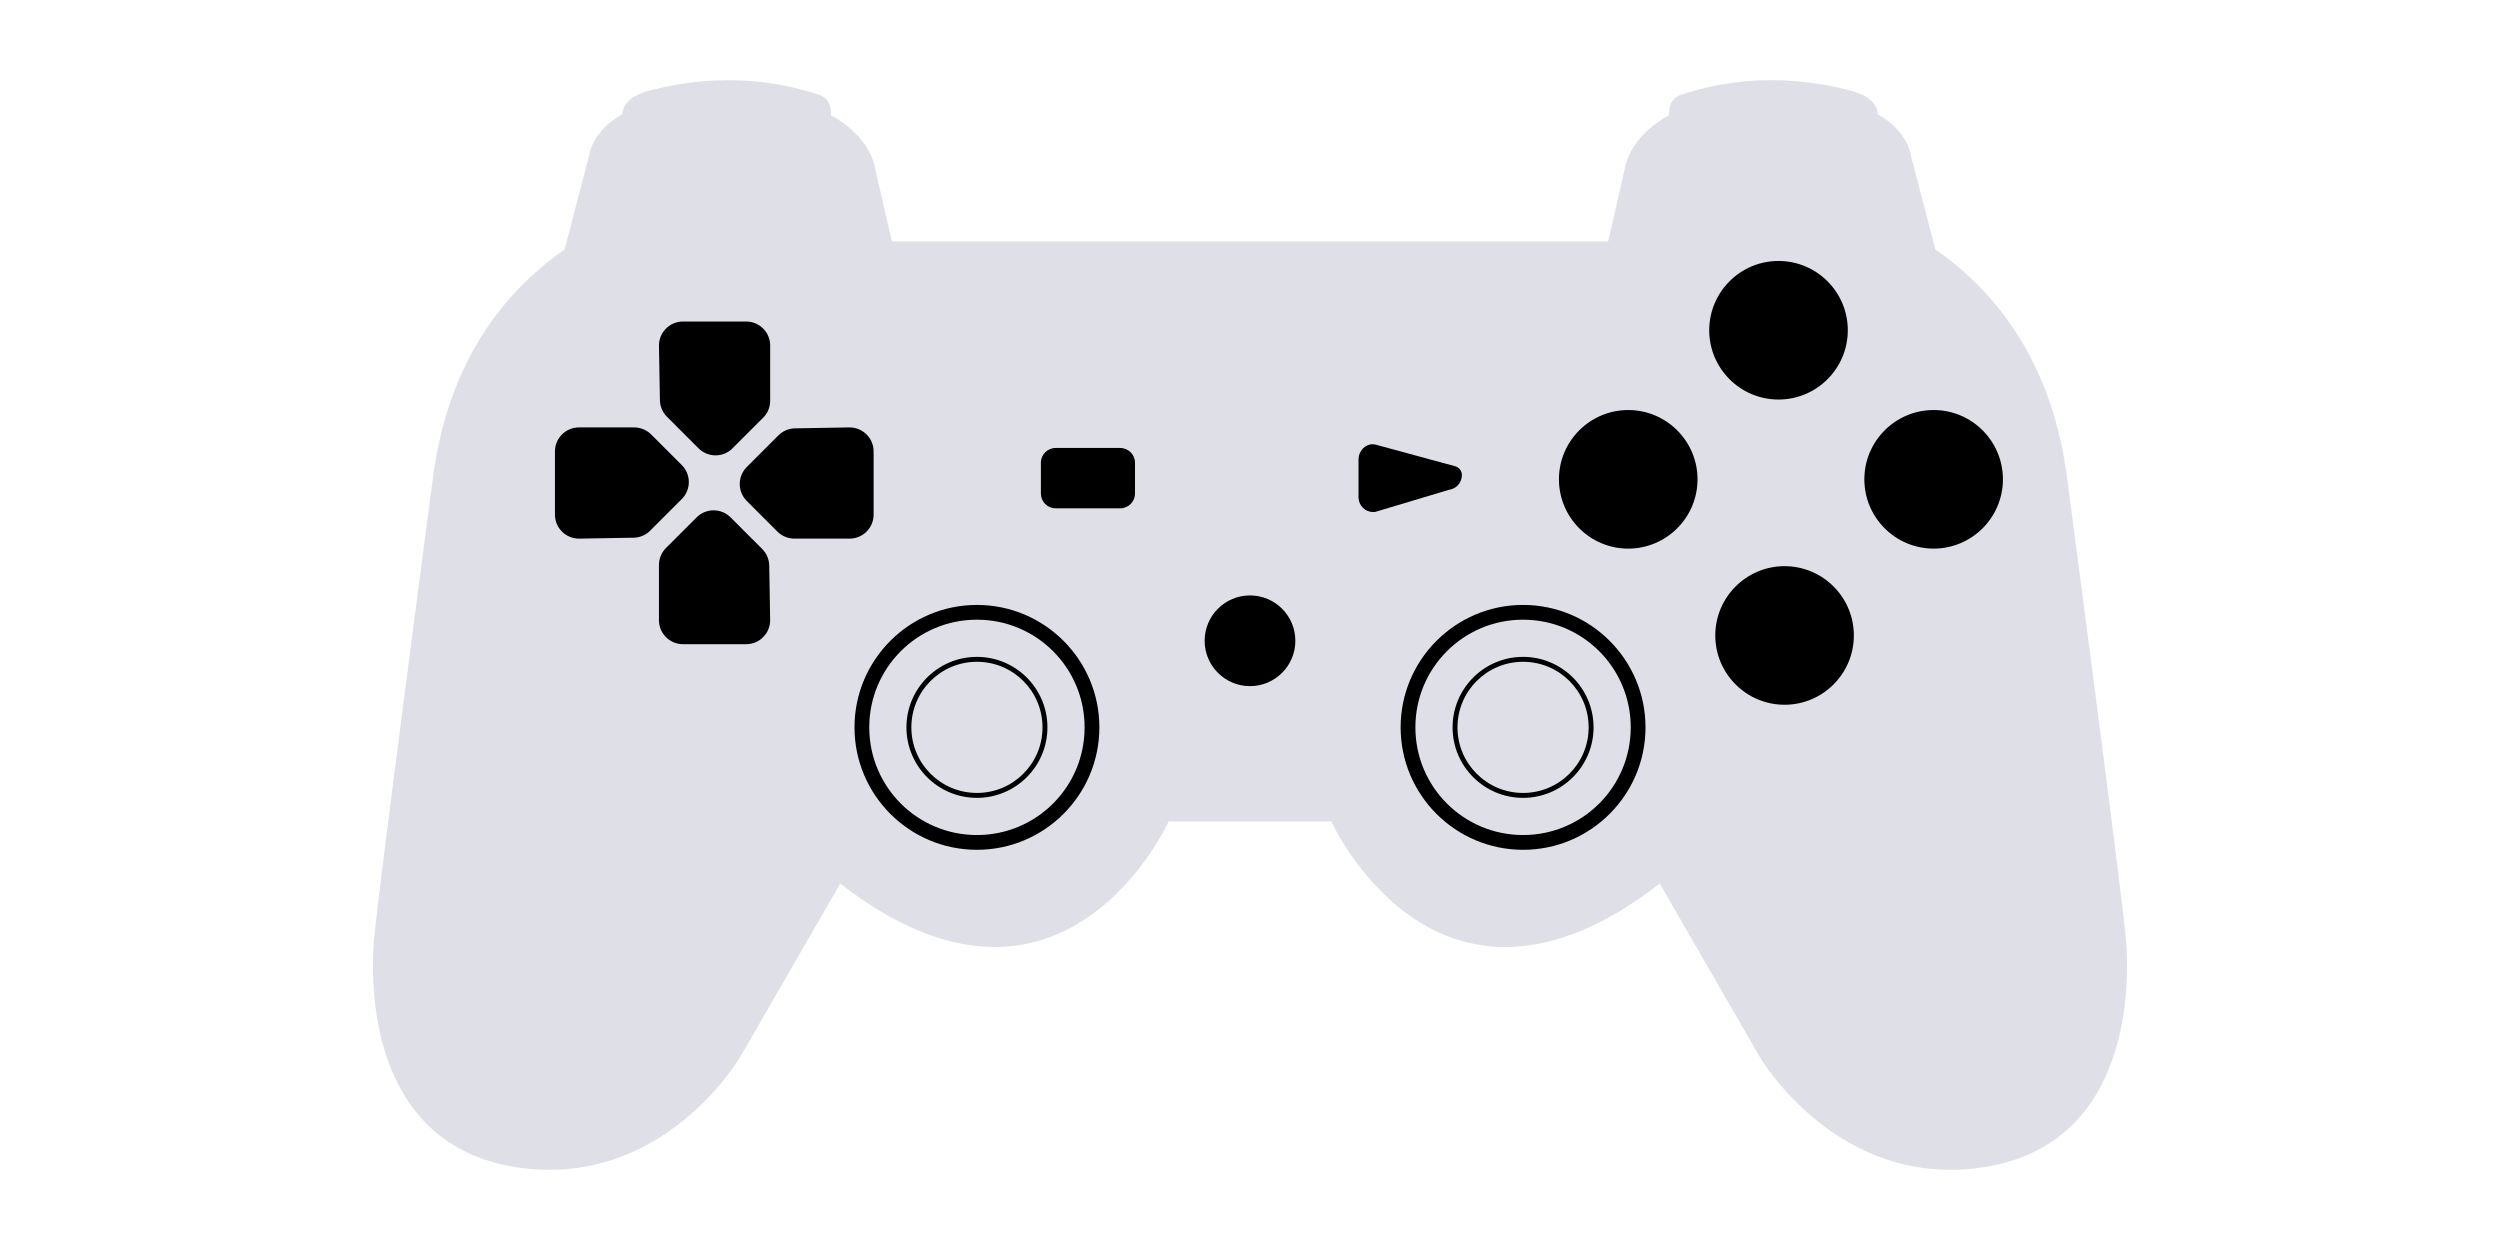
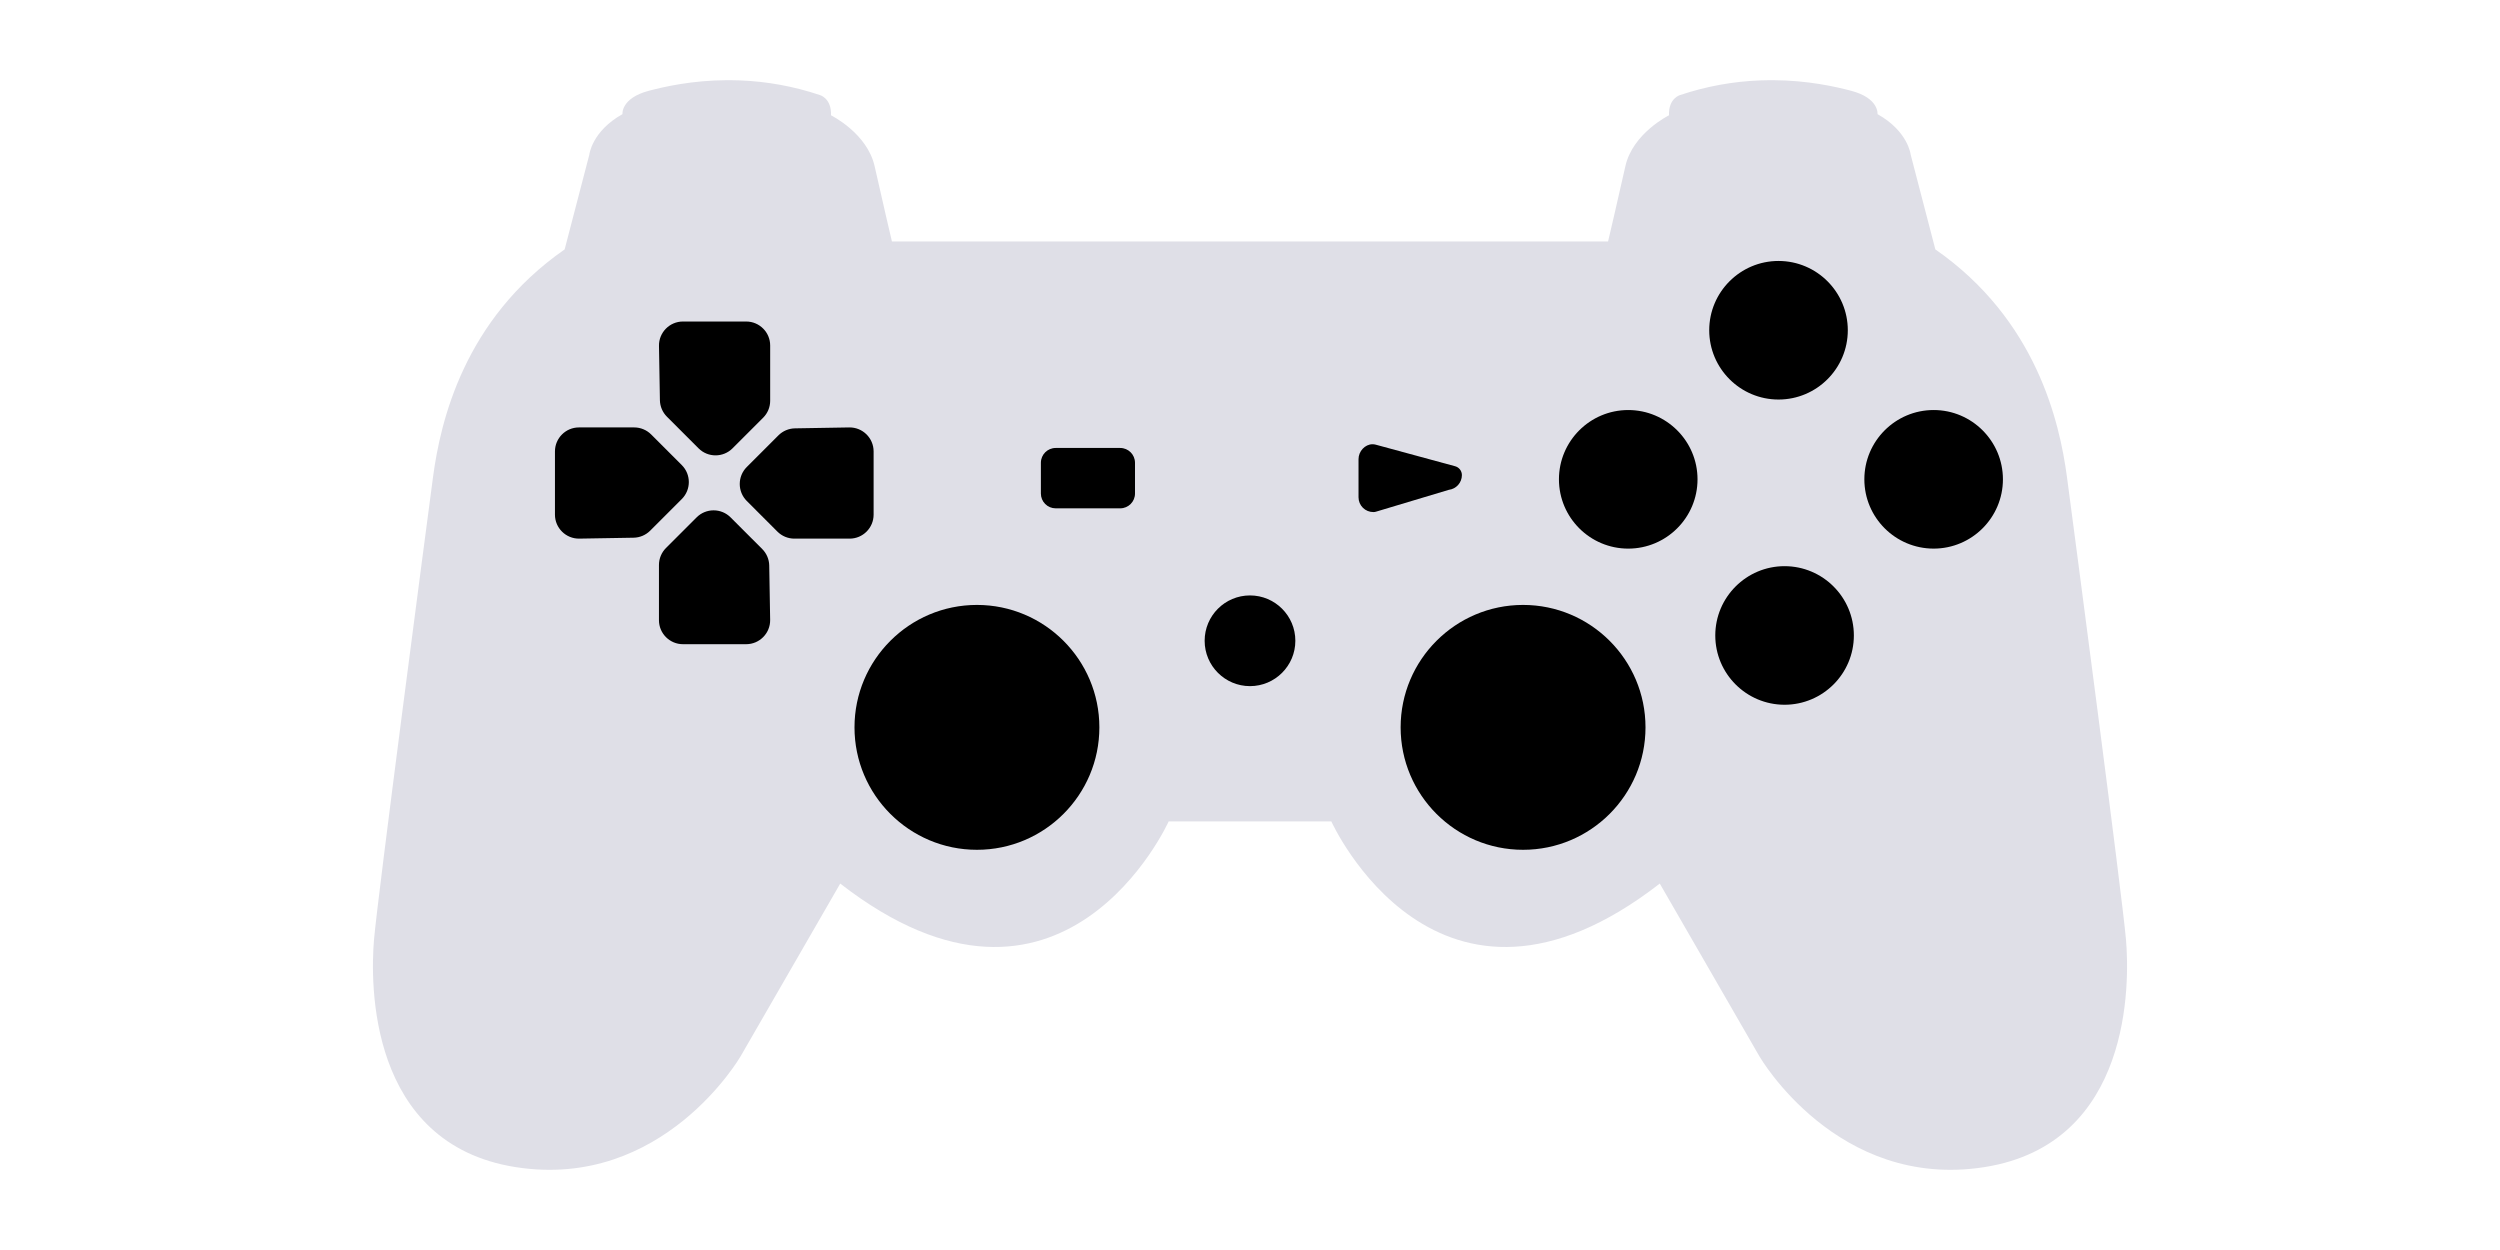
- <svg xmlns="http://www.w3.org/2000/svg" xml:space="preserve" width="1000" height="500">
-   <path d="M290.767 32.071c-13.854.072-24.865 2.57-31.186 4.227-11.309 2.969-10.591 9.36-10.591 9.36-12.284 6.87-13.268 16.234-13.268 16.234l-9.861 37.865c-40.328 28.051-49.691 68.921-52.65 91.047-2.939 22.152-22.126 167.8-23.602 184.996-1.485 17.236-2.466 81.68 56.592 91.04 59.053 9.323 90.03-44.305 90.03-44.305l39.86-69.105c89.052 69.105 131.373-24.86 131.373-24.86h65.072s42.32 93.965 131.373 24.86l39.86 69.105s30.978 53.628 90.031 44.305c59.058-9.36 58.074-73.804 56.592-91.04-1.476-17.196-20.665-162.844-23.605-184.995-2.956-22.127-12.32-62.997-52.648-91.047l-9.861-37.865s-.985-9.365-13.268-16.235c0 0 .718-6.391-10.591-9.358-6.322-1.66-17.332-4.156-31.186-4.229h-1.23a119 119 0 0 0-3.794.081 114.1 114.1 0 0 0-32.17 5.875s-4.69 1.23-4.445 8.096c0 0-14.53 7.165-17.456 20.422-2.966 13.306-6.908 30.04-6.908 30.04H356.77s-3.942-16.734-6.908-30.04c-2.926-13.257-17.456-20.422-17.456-20.422.246-6.867-4.445-8.096-4.445-8.096a114.1 114.1 0 0 0-32.17-5.875 118 118 0 0 0-3.795-.08z" style="fill:#dfdfe7;stroke-width:1.187;fill-opacity:1" />
-   <path d="M499.998 238.171c-10.01 0-18.14 8.131-18.14 18.14s8.132 18.142 18.14 18.142c10.01 0 18.143-8.133 18.143-18.143s-8.133-18.139-18.143-18.139" style="baseline-shift:baseline;display:inline;overflow:visible;vector-effect:none;fill:#000;fill-opacity:1;stroke-width:1.187;stop-color:#000" />
-   <path d="M273.17 128.605c-5.34.006-9.665 4.408-9.577 9.747l.37 21.716a9.58 9.58 0 0 0 2.804 6.61l12.674 12.674c3.733 3.728 9.815 3.728 13.549 0l12.267-12.263a9.58 9.58 0 0 0 2.814-6.774v-22.122c0-5.281-4.306-9.587-9.588-9.587zm-41.6 42.366c-5.28 0-9.583 4.302-9.587 9.581v24.185l-.002 1.126c-.001 5.347 4.409 9.68 9.754 9.587l21.716-.368a9.6 9.6 0 0 0 6.611-2.806l12.673-12.674c3.728-3.733 3.728-9.816 0-13.549l-12.269-12.27h-.002a9.6 9.6 0 0 0-6.773-2.812zm108.134 0-21.725.37a9.58 9.58 0 0 0-6.608 2.805l-12.674 12.675h-.002c-3.728 3.735-3.728 9.816 0 13.55h.002l12.266 12.268a9.58 9.58 0 0 0 6.773 2.814h22.12c5.281 0 9.587-4.306 9.587-9.588V181.68h.002v-1.128c-.004-5.34-4.403-9.665-9.742-9.58m-54.262 33.166a9.56 9.56 0 0 0-6.776 2.795l-12.27 12.267a9.6 9.6 0 0 0-2.812 6.777v22.12c.004 5.28 4.309 9.581 9.587 9.581h25.314c5.339-.004 9.665-4.403 9.577-9.741v-.002l-.369-21.717a9.58 9.58 0 0 0-2.804-6.61l-12.674-12.675a9.56 9.56 0 0 0-6.774-2.795" style="baseline-shift:baseline;display:inline;overflow:visible;vector-effect:none;fill:#000;stroke-width:1.128;stop-color:#000" />
-   <path d="M422.273 179.186a5.925 5.925 0 0 0-5.92 5.923v12.289a5.91 5.91 0 0 0 5.92 5.937h25.81a5.925 5.925 0 0 0 5.917-5.937v-12.29a5.925 5.925 0 0 0-5.918-5.922z" style="fill:#000;fill-opacity:1;fill-rule:evenodd;stroke-width:.513;stroke-linecap:round;stroke-miterlimit:7;paint-order:stroke markers fill" />
-   <path d="M548.984 177.695c-2.976.02-5.574 2.814-5.574 5.952v15.283a5.9 5.9 0 0 0 5.936 5.895 3.3 3.3 0 0 0 1.04-.148l29.137-8.743a5.95 5.95 0 0 0 5.236-5.897 3.67 3.67 0 0 0-2.714-3.541l-31.766-8.632a4.8 4.8 0 0 0-1.295-.169" style="fill:#000;fill-opacity:1;fill-rule:evenodd;stroke:none;stroke-width:.649;stroke-linecap:round;stroke-miterlimit:7;paint-order:stroke markers fill" />
-   <path d="M711.407 104.383c-15.286 0-27.718 12.432-27.718 27.718s12.432 27.715 27.718 27.715 27.715-12.428 27.715-27.715c0-15.288-12.43-27.717-27.715-27.717m-60.113 59.63c-15.286 0-27.717 12.43-27.717 27.716s12.431 27.718 27.717 27.718 27.716-12.432 27.716-27.718-12.43-27.718-27.716-27.718m122.164 0c-15.287 0-27.717 12.43-27.717 27.717s12.431 27.717 27.717 27.717 27.713-12.431 27.713-27.717-12.427-27.718-27.713-27.718m-59.629 62.455c-15.285 0-27.716 12.432-27.716 27.719S698.544 281.9 713.83 281.9s27.716-12.429 27.716-27.715-12.43-27.718-27.716-27.718" style="baseline-shift:baseline;display:inline;overflow:visible;vector-effect:none;fill:#000;fill-opacity:1;stroke-width:1.187;stop-color:#000" />
-   <path d="M609.226 241.97c-27.024 0-48.975 21.95-48.975 48.976 0 27.025 21.95 48.975 48.975 48.975s48.975-21.95 48.975-48.975-21.95-48.975-48.975-48.975m0 5.904c23.81 0 43.07 19.26 43.07 43.07s-19.258 43.07-43.07 43.07c-23.81 0-43.07-19.258-43.07-43.07 0-23.81 19.259-43.07 43.07-43.07" style="baseline-shift:baseline;display:inline;overflow:visible;vector-effect:none;fill:#000;stroke-width:.984;stop-color:#000" />
-   <path d="M609.225 262.747c-15.561 0-28.197 12.638-28.197 28.2 0 15.56 12.636 28.197 28.197 28.197s28.2-12.638 28.2-28.198-12.638-28.199-28.2-28.199m0 1.969h.002c14.498 0 26.229 11.733 26.229 26.23s-11.733 26.229-26.23 26.229c-14.499 0-26.23-11.732-26.23-26.23 0-14.497 11.731-26.228 26.23-26.229" style="baseline-shift:baseline;display:inline;overflow:visible;vector-effect:none;fill:#000;stroke-width:.984;stop-color:#000" />
-   <path d="M609.226 241.97c-27.024 0-48.975 21.95-48.975 48.976 0 27.025 21.95 48.975 48.975 48.975s48.975-21.95 48.975-48.975-21.95-48.975-48.975-48.975m0 5.904c23.81 0 43.07 19.26 43.07 43.07s-19.258 43.07-43.07 43.07c-23.81 0-43.07-19.258-43.07-43.07 0-23.81 19.259-43.07 43.07-43.07" style="baseline-shift:baseline;display:inline;overflow:visible;vector-effect:none;fill:#000;stroke-width:.984;stop-color:#000" transform="translate(-218.453)" />
-   <path d="M609.225 262.747c-15.561 0-28.197 12.638-28.197 28.2 0 15.56 12.636 28.197 28.197 28.197s28.2-12.638 28.2-28.198-12.638-28.199-28.2-28.199m0 1.969h.002c14.498 0 26.229 11.733 26.229 26.23s-11.733 26.229-26.23 26.229c-14.499 0-26.23-11.732-26.23-26.23 0-14.497 11.731-26.228 26.23-26.229" style="baseline-shift:baseline;display:inline;overflow:visible;vector-effect:none;fill:#000;stroke-width:.984;stop-color:#000" transform="translate(-218.453)" />
+ <svg xmlns="http://www.w3.org/2000/svg" xml:space="preserve" width="1000" height="500" version="1.1" id="svg10">
+   <defs id="defs10" />
+   <path d="M290.767 32.071c-13.854.072-24.865 2.57-31.186 4.227-11.309 2.969-10.591 9.36-10.591 9.36-12.284 6.87-13.268 16.234-13.268 16.234l-9.861 37.865c-40.328 28.051-49.691 68.921-52.65 91.047-2.939 22.152-22.126 167.8-23.602 184.996-1.485 17.236-2.466 81.68 56.592 91.04 59.053 9.323 90.03-44.305 90.03-44.305l39.86-69.105c89.052 69.105 131.373-24.86 131.373-24.86h65.072s42.32 93.965 131.373 24.86l39.86 69.105s30.978 53.628 90.031 44.305c59.058-9.36 58.074-73.804 56.592-91.04-1.476-17.196-20.665-162.844-23.605-184.995-2.956-22.127-12.32-62.997-52.648-91.047l-9.861-37.865s-.985-9.365-13.268-16.235c0 0 .718-6.391-10.591-9.358-6.322-1.66-17.332-4.156-31.186-4.229h-1.23a119 119 0 0 0-3.794.081 114.1 114.1 0 0 0-32.17 5.875s-4.69 1.23-4.445 8.096c0 0-14.53 7.165-17.456 20.422-2.966 13.306-6.908 30.04-6.908 30.04H356.77s-3.942-16.734-6.908-30.04c-2.926-13.257-17.456-20.422-17.456-20.422.246-6.867-4.445-8.096-4.445-8.096a114.1 114.1 0 0 0-32.17-5.875 118 118 0 0 0-3.795-.08z" style="fill:#dfdfe7;stroke-width:1.187;fill-opacity:1" id="path1" />
+   <path d="M499.998 238.171c-10.01 0-18.14 8.131-18.14 18.14s8.132 18.142 18.14 18.142c10.01 0 18.143-8.133 18.143-18.143s-8.133-18.139-18.143-18.139" style="baseline-shift:baseline;display:inline;overflow:visible;vector-effect:none;fill:#000;fill-opacity:1;stroke-width:1.187;stop-color:#000" id="path2" />
+   <path d="M273.17 128.605c-5.34.006-9.665 4.408-9.577 9.747l.37 21.716a9.58 9.58 0 0 0 2.804 6.61l12.674 12.674c3.733 3.728 9.815 3.728 13.549 0l12.267-12.263a9.58 9.58 0 0 0 2.814-6.774v-22.122c0-5.281-4.306-9.587-9.588-9.587zm-41.6 42.366c-5.28 0-9.583 4.302-9.587 9.581v24.185l-.002 1.126c-.001 5.347 4.409 9.68 9.754 9.587l21.716-.368a9.6 9.6 0 0 0 6.611-2.806l12.673-12.674c3.728-3.733 3.728-9.816 0-13.549l-12.269-12.27h-.002a9.6 9.6 0 0 0-6.773-2.812zm108.134 0-21.725.37a9.58 9.58 0 0 0-6.608 2.805l-12.674 12.675h-.002c-3.728 3.735-3.728 9.816 0 13.55h.002l12.266 12.268a9.58 9.58 0 0 0 6.773 2.814h22.12c5.281 0 9.587-4.306 9.587-9.588V181.68h.002v-1.128c-.004-5.34-4.403-9.665-9.742-9.58m-54.262 33.166a9.56 9.56 0 0 0-6.776 2.795l-12.27 12.267a9.6 9.6 0 0 0-2.812 6.777v22.12c.004 5.28 4.309 9.581 9.587 9.581h25.314c5.339-.004 9.665-4.403 9.577-9.741v-.002l-.369-21.717a9.58 9.58 0 0 0-2.804-6.61l-12.674-12.675a9.56 9.56 0 0 0-6.774-2.795" style="baseline-shift:baseline;display:inline;overflow:visible;vector-effect:none;fill:#000;stroke-width:1.128;stop-color:#000" id="path3" />
+   <path d="M422.273 179.186a5.925 5.925 0 0 0-5.92 5.923v12.289a5.91 5.91 0 0 0 5.92 5.937h25.81a5.925 5.925 0 0 0 5.917-5.937v-12.29a5.925 5.925 0 0 0-5.918-5.922z" style="fill:#000;fill-opacity:1;fill-rule:evenodd;stroke-width:.513;stroke-linecap:round;stroke-miterlimit:7;paint-order:stroke markers fill" id="path4" />
+   <path d="M548.984 177.695c-2.976.02-5.574 2.814-5.574 5.952v15.283a5.9 5.9 0 0 0 5.936 5.895 3.3 3.3 0 0 0 1.04-.148l29.137-8.743a5.95 5.95 0 0 0 5.236-5.897 3.67 3.67 0 0 0-2.714-3.541l-31.766-8.632a4.8 4.8 0 0 0-1.295-.169" style="fill:#000;fill-opacity:1;fill-rule:evenodd;stroke:none;stroke-width:.649;stroke-linecap:round;stroke-miterlimit:7;paint-order:stroke markers fill" id="path5" />
+   <path d="M711.407 104.383c-15.286 0-27.718 12.432-27.718 27.718s12.432 27.715 27.718 27.715 27.715-12.428 27.715-27.715c0-15.288-12.43-27.717-27.715-27.717m-60.113 59.63c-15.286 0-27.717 12.43-27.717 27.716s12.431 27.718 27.717 27.718 27.716-12.432 27.716-27.718-12.43-27.718-27.716-27.718m122.164 0c-15.287 0-27.717 12.43-27.717 27.717s12.431 27.717 27.717 27.717 27.713-12.431 27.713-27.717-12.427-27.718-27.713-27.718m-59.629 62.455c-15.285 0-27.716 12.432-27.716 27.719S698.544 281.9 713.83 281.9s27.716-12.429 27.716-27.715-12.43-27.718-27.716-27.718" style="baseline-shift:baseline;display:inline;overflow:visible;vector-effect:none;fill:#000;fill-opacity:1;stroke-width:1.187;stop-color:#000" id="path6" />
+   <path d="m 609.226,241.97 c -27.024,0 -48.975,21.95 -48.975,48.976 0,27.025 21.95,48.975 48.975,48.975 27.025,0 48.975,-21.95 48.975,-48.975 0,-27.025 -21.95,-48.975 -48.975,-48.975" style="baseline-shift:baseline;display:inline;overflow:visible;vector-effect:none;fill:#000000;stroke-width:0.984;stop-color:#000000" id="path7" />
+   <path d="m 609.226,241.97 c -27.024,0 -48.975,21.95 -48.975,48.976 0,27.025 21.95,48.975 48.975,48.975 27.025,0 48.975,-21.95 48.975,-48.975 0,-27.025 -21.95,-48.975 -48.975,-48.975" style="baseline-shift:baseline;display:inline;overflow:visible;vector-effect:none;fill:#000000;stroke-width:0.984;stop-color:#000000" transform="translate(-218.453)" id="path9" />
</svg>
